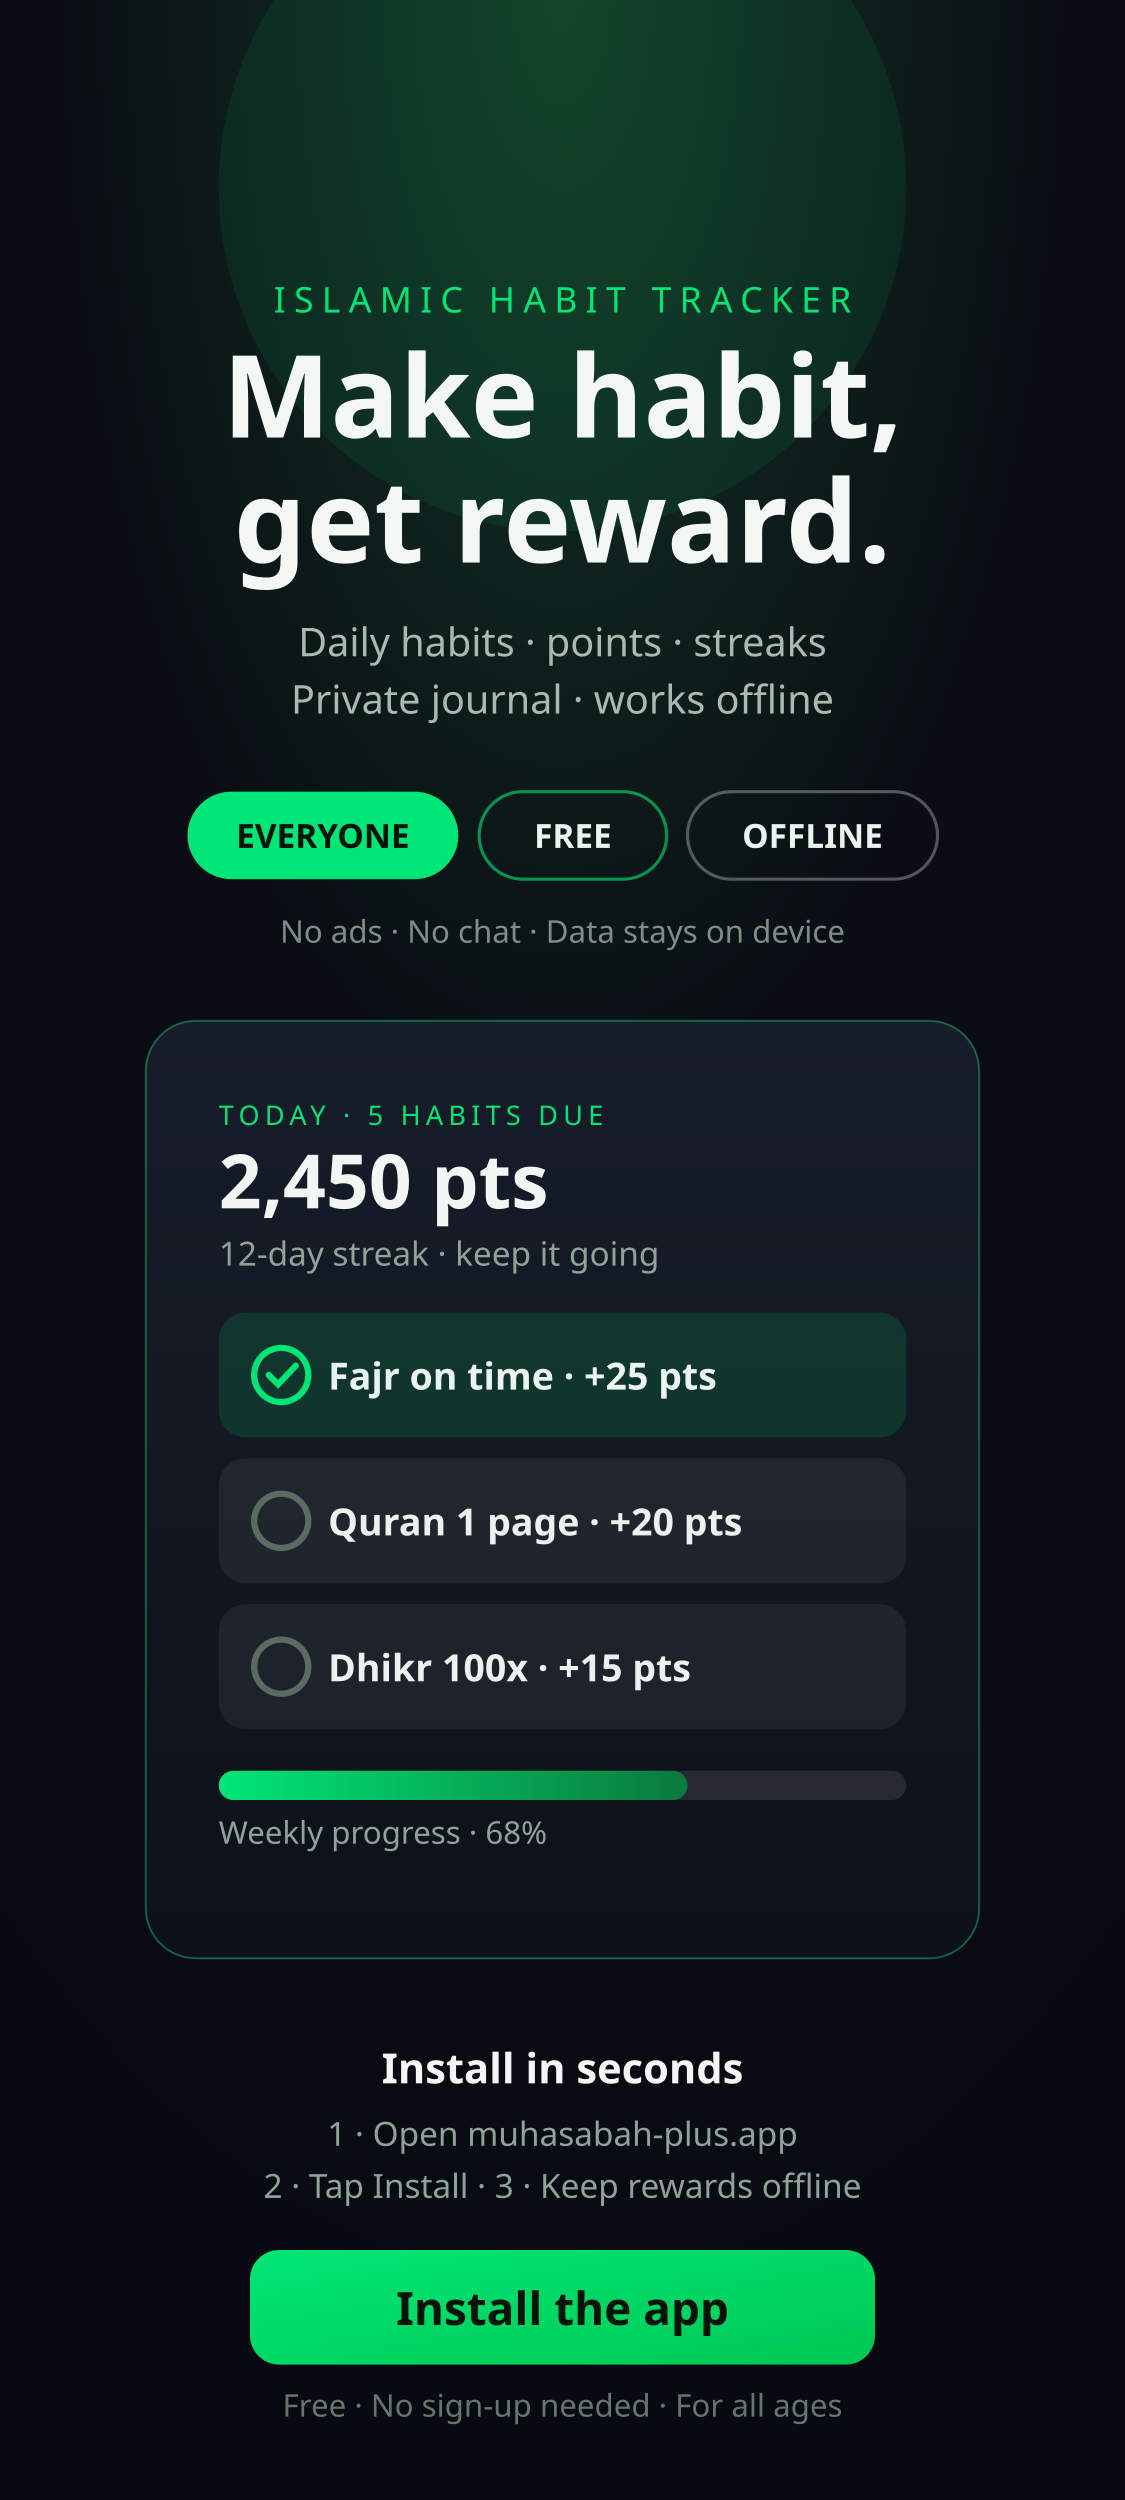
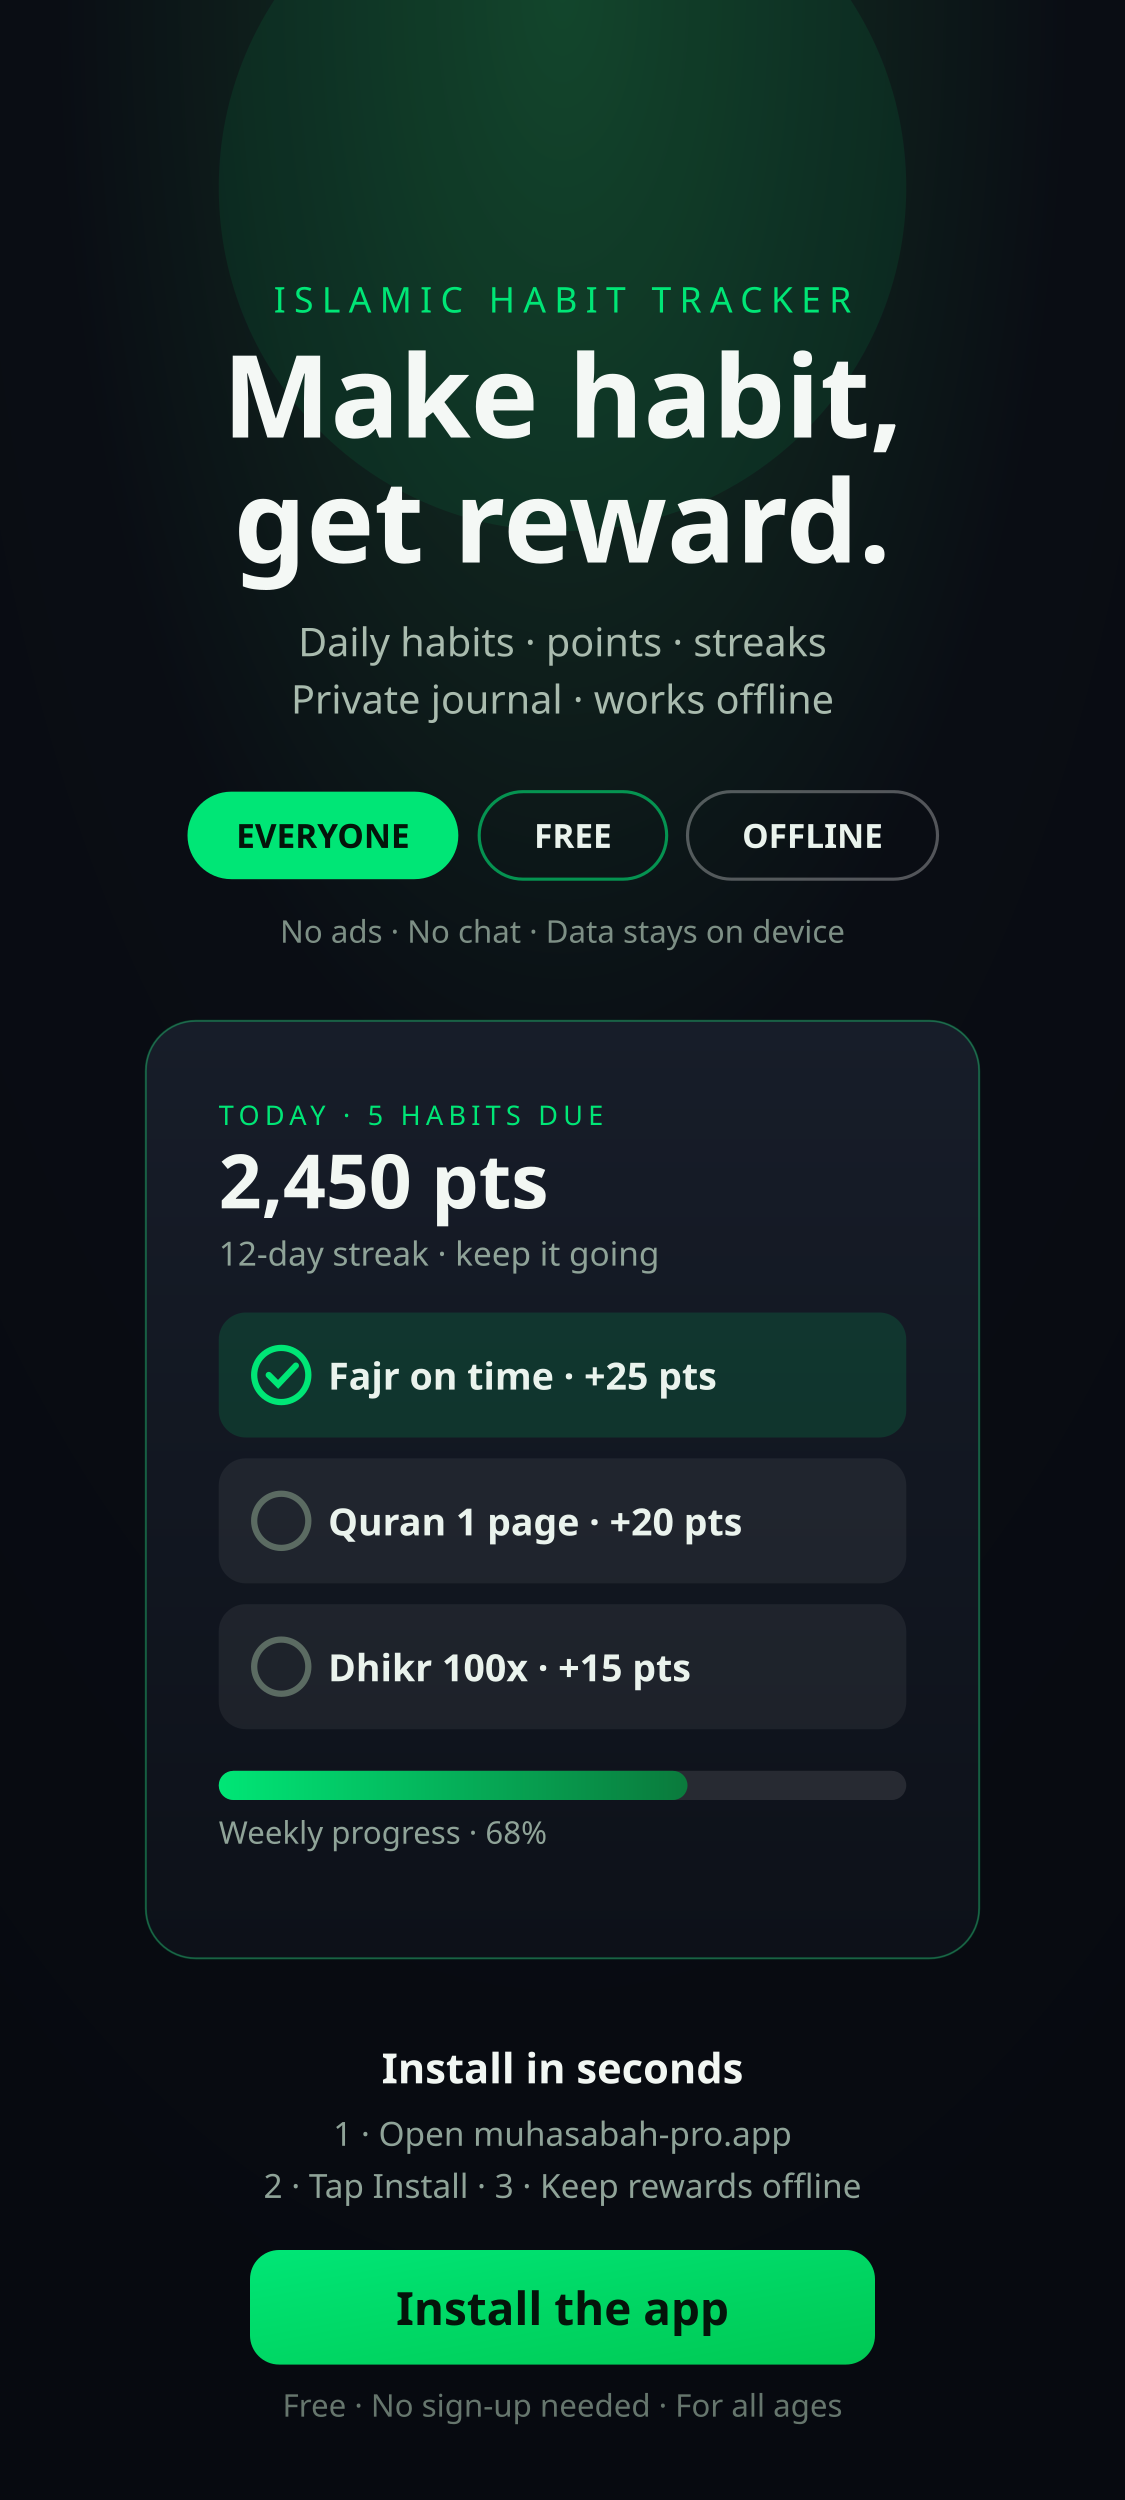
- <svg xmlns="http://www.w3.org/2000/svg" width="1080" height="2400" viewBox="0 0 1080 2400" role="img" aria-label="Muhasabah Plus promotional screenshot for phones: make habit get reward, free offline private for everyone">
+ <svg xmlns="http://www.w3.org/2000/svg" width="1080" height="2400" viewBox="0 0 1080 2400" role="img" aria-label="Muhasabah Pro promotional screenshot for phones: make habit get reward, free offline private for everyone">
  <defs>
    <radialGradient id="bgm" cx="50%" cy="0%" r="100%">
      <stop offset="0%" stop-color="#143826" />
      <stop offset="45%" stop-color="#0a0d14" />
      <stop offset="100%" stop-color="#070a10" />
    </radialGradient>
    <linearGradient id="ctam" x1="0" y1="0" x2="1" y2="1">
      <stop offset="0%" stop-color="#00e676" />
      <stop offset="100%" stop-color="#00c853" />
    </linearGradient>
    <linearGradient id="cardm" x1="0" y1="0" x2="0" y2="1">
      <stop offset="0%" stop-color="#171d29" />
      <stop offset="100%" stop-color="#0d1119" />
    </linearGradient>
    <linearGradient id="barm" x1="0" y1="0" x2="1" y2="0">
      <stop offset="0%" stop-color="#00e676" />
      <stop offset="100%" stop-color="#0a7a3c" />
    </linearGradient>
  </defs>
  <rect width="1080" height="2400" fill="url(#bgm)" />
  <circle cx="540" cy="180" r="330" fill="#00e676" opacity="0.08" />
  <text x="540" y="300" text-anchor="middle" font-family="system-ui,Segoe UI,sans-serif" font-size="34" letter-spacing="8" fill="#00e676">ISLAMIC HABIT TRACKER</text>
  <text x="540" y="420" text-anchor="middle" font-family="system-ui,Segoe UI,sans-serif" font-size="110" font-weight="800" fill="#f4f8f5">Make habit,</text>
  <text x="540" y="540" text-anchor="middle" font-family="system-ui,Segoe UI,sans-serif" font-size="110" font-weight="800" fill="#f4f8f5">get reward.</text>
  <text x="540" y="630" text-anchor="middle" font-family="system-ui,Segoe UI,sans-serif" font-size="38" fill="#a9bbae">Daily habits · points · streaks</text>
  <text x="540" y="685" text-anchor="middle" font-family="system-ui,Segoe UI,sans-serif" font-size="38" fill="#a9bbae">Private journal · works offline</text>
  <g font-family="system-ui,Segoe UI,sans-serif" font-size="32" font-weight="700">
    <rect x="180" y="760" width="260" height="84" rx="42" fill="#00e676" />
    <text x="310" y="814" text-anchor="middle" fill="#04140a">EVERYONE</text>
    <rect x="460" y="760" width="180" height="84" rx="42" fill="none" stroke="#00e676" stroke-width="3" stroke-opacity="0.6" />
    <text x="550" y="814" text-anchor="middle" fill="#eaf3ed">FREE</text>
    <rect x="660" y="760" width="240" height="84" rx="42" fill="none" stroke="#ffffff" stroke-width="3" stroke-opacity="0.3" />
    <text x="780" y="814" text-anchor="middle" fill="#eaf3ed">OFFLINE</text>
  </g>
  <text x="540" y="905" text-anchor="middle" font-family="system-ui,Segoe UI,sans-serif" font-size="30" fill="#7d8f85">No ads · No chat · Data stays on device</text>
  <g>
    <rect x="140" y="980" width="800" height="900" rx="48" fill="url(#cardm)" stroke="#ffffff" stroke-opacity="0.14" />
    <rect x="140" y="980" width="800" height="900" rx="48" fill="none" stroke="#00e676" stroke-opacity="0.3" stroke-width="2" />
    <text x="210" y="1080" font-family="system-ui,Segoe UI,sans-serif" font-size="26" letter-spacing="5" fill="#00e676">TODAY · 5 HABITS DUE</text>
    <text x="210" y="1160" font-family="system-ui,Segoe UI,sans-serif" font-size="72" font-weight="800" fill="#f2f7f3">2,450 pts</text>
    <text x="210" y="1215" font-family="system-ui,Segoe UI,sans-serif" font-size="32" fill="#8fa398">12-day streak · keep it going</text>
    <g font-family="system-ui,Segoe UI,sans-serif" font-size="36" font-weight="600">
      <rect x="210" y="1260" width="660" height="120" rx="26" fill="#00e676" opacity="0.14" />
      <circle cx="270" cy="1320" r="26" fill="none" stroke="#00e676" stroke-width="6" />
      <path d="M258 1320 l9 9 l17 -18" stroke="#00e676" stroke-width="6" fill="none" stroke-linecap="round" />
      <text x="315" y="1334" fill="#eaf3ed">Fajr on time · +25 pts</text>
      <rect x="210" y="1400" width="660" height="120" rx="26" fill="#ffffff" opacity="0.06" />
      <circle cx="270" cy="1460" r="26" fill="none" stroke="#5b6b62" stroke-width="6" />
      <text x="315" y="1474" fill="#eaf3ed">Quran 1 page · +20 pts</text>
      <rect x="210" y="1540" width="660" height="120" rx="26" fill="#ffffff" opacity="0.06" />
      <circle cx="270" cy="1600" r="26" fill="none" stroke="#5b6b62" stroke-width="6" />
      <text x="315" y="1614" fill="#eaf3ed">Dhikr 100x · +15 pts</text>
    </g>
    <rect x="210" y="1700" width="660" height="28" rx="14" fill="#ffffff" opacity="0.1" />
    <rect x="210" y="1700" width="450" height="28" rx="14" fill="url(#barm)" />
    <text x="210" y="1770" font-family="system-ui,Segoe UI,sans-serif" font-size="30" fill="#8fa398">Weekly progress · 68%</text>
  </g>
  <g font-family="system-ui,Segoe UI,sans-serif">
    <text x="540" y="2000" text-anchor="middle" font-size="40" font-weight="800" fill="#f2f7f3">Install in seconds</text>
-     <text x="540" y="2060" text-anchor="middle" font-size="32" fill="#8fa398">1 · Open muhasabah-plus.app</text>
+     <text x="540" y="2060" text-anchor="middle" font-size="32" fill="#8fa398">1 · Open muhasabah-pro.app</text>
    <text x="540" y="2110" text-anchor="middle" font-size="32" fill="#8fa398">2 · Tap Install · 3 · Keep rewards offline</text>
  </g>
  <rect x="240" y="2160" width="600" height="110" rx="28" fill="url(#ctam)" />
  <text x="540" y="2232" text-anchor="middle" font-family="system-ui,Segoe UI,sans-serif" font-size="44" font-weight="800" fill="#04140a">Install the app</text>
  <text x="540" y="2320" text-anchor="middle" font-family="system-ui,Segoe UI,sans-serif" font-size="30" fill="#66766d">Free · No sign-up needed · For all ages</text>
</svg>
